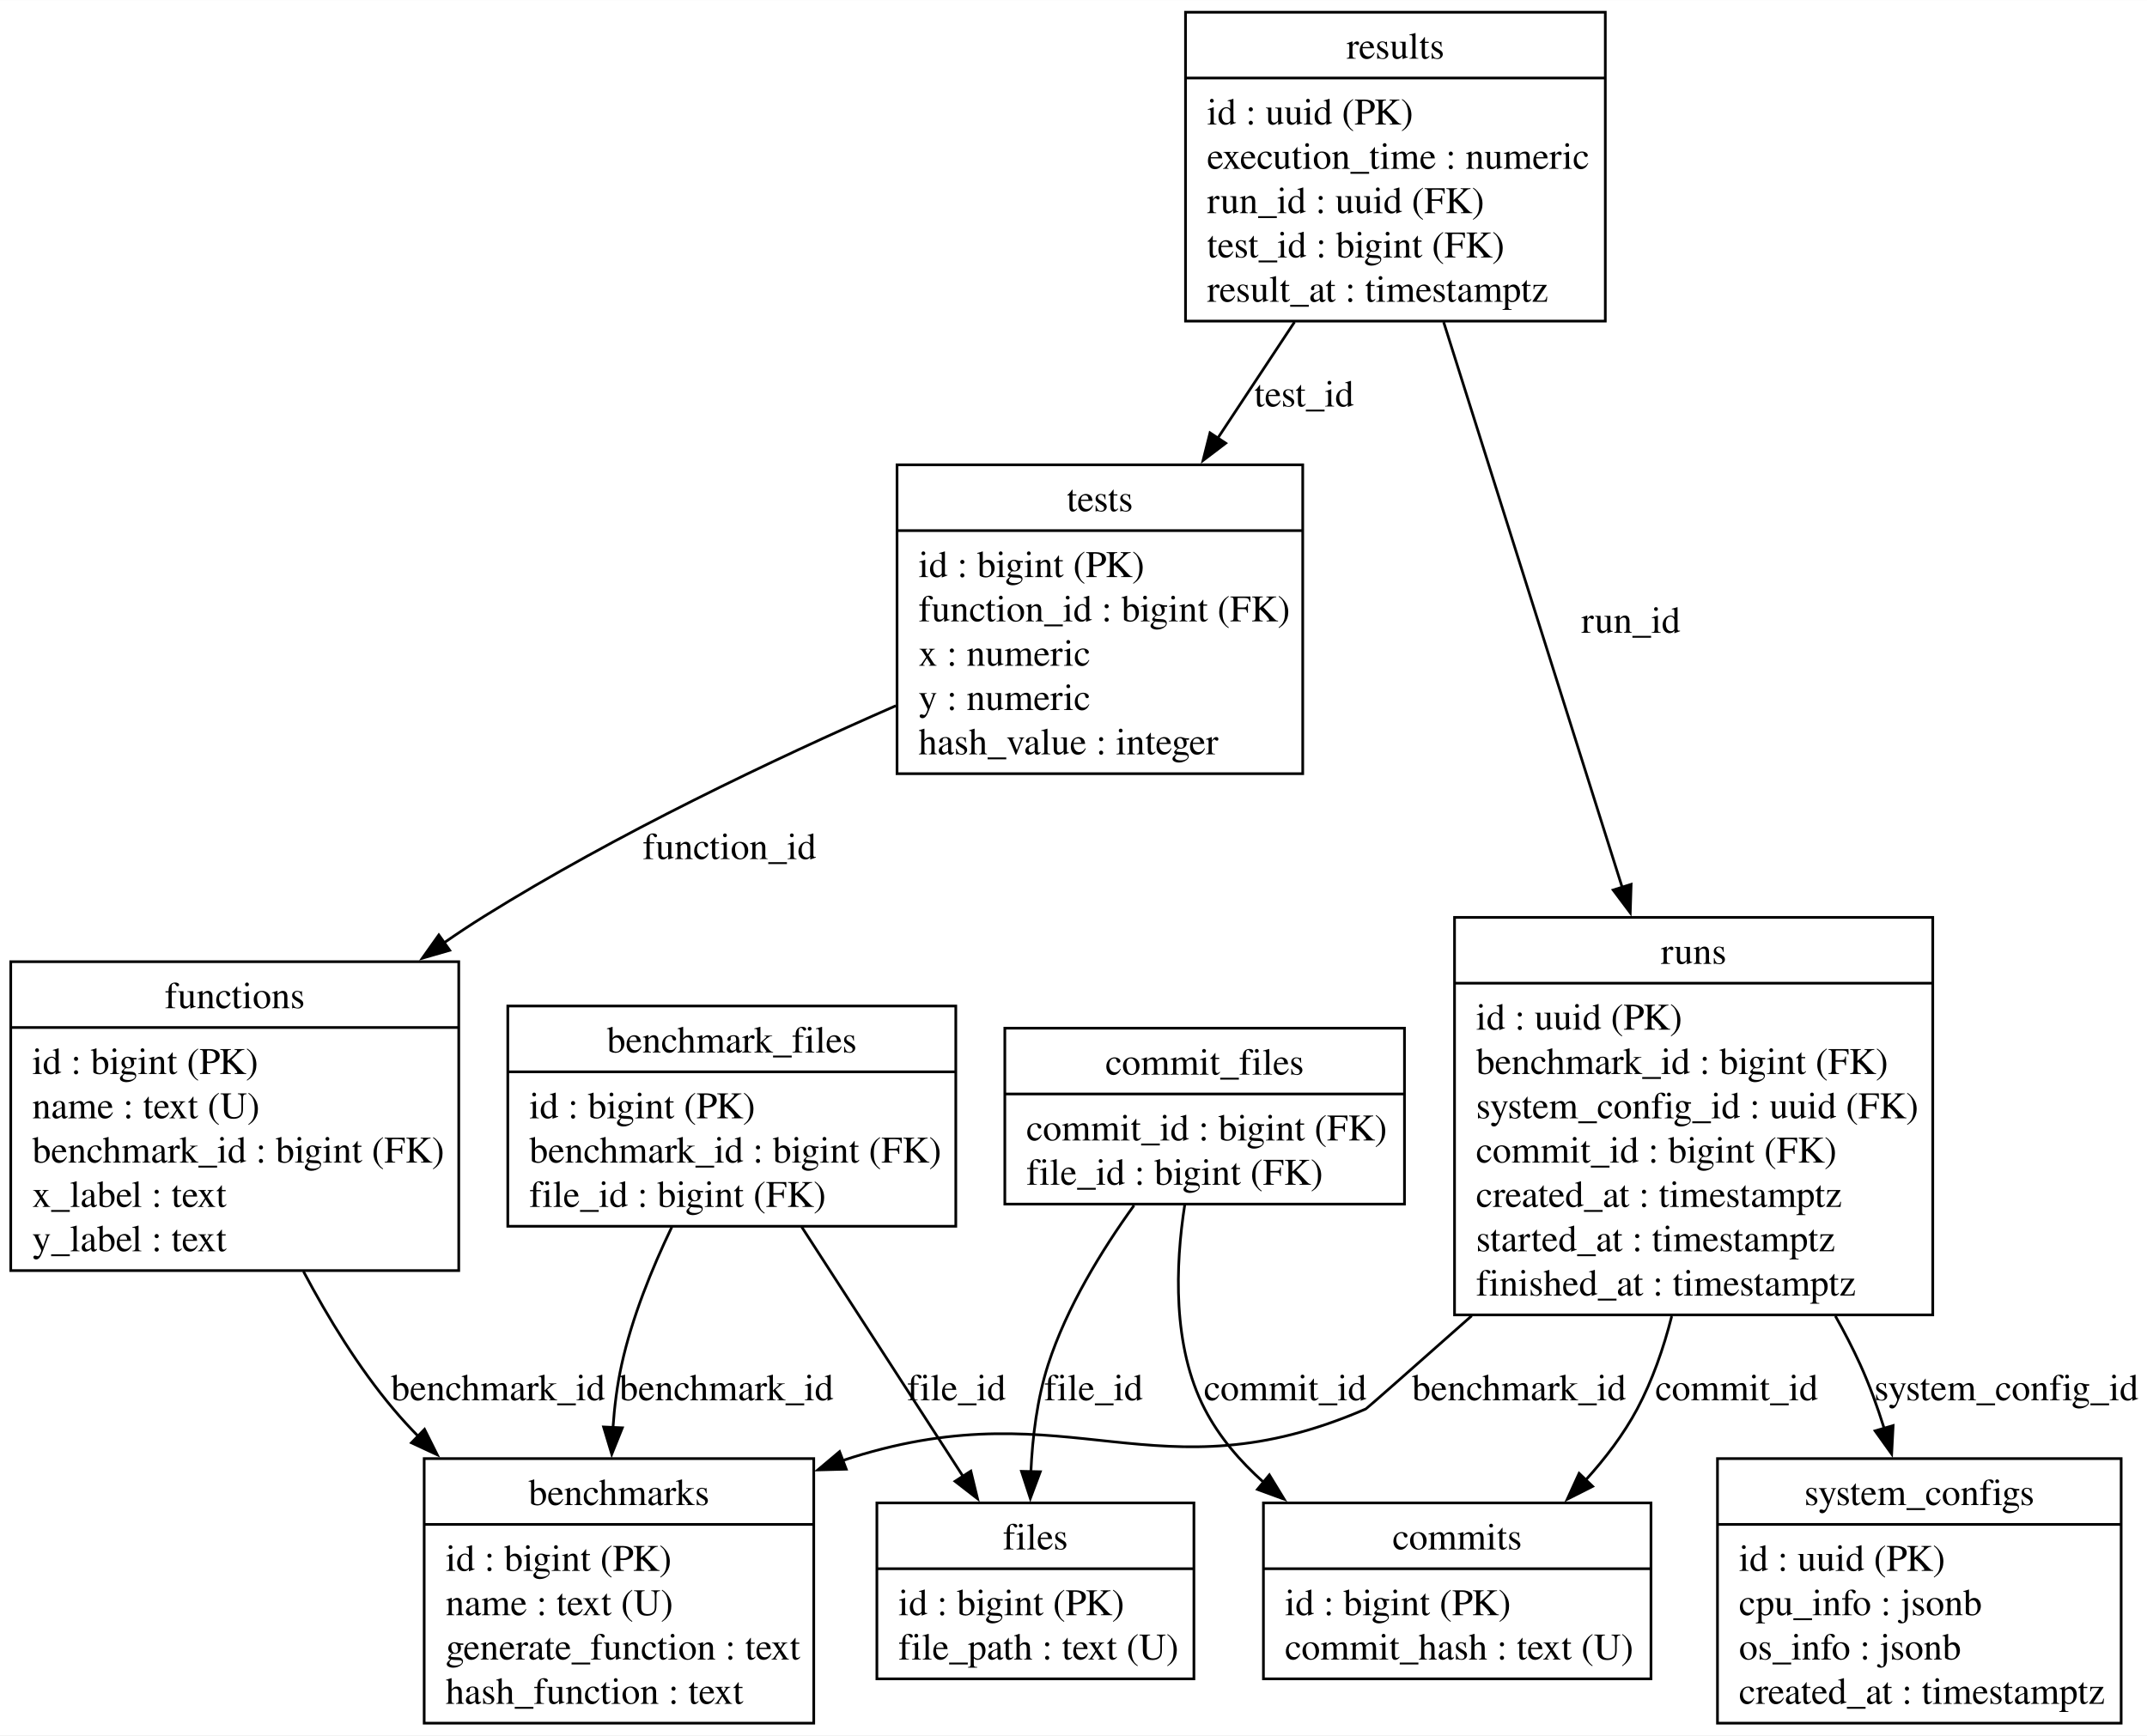
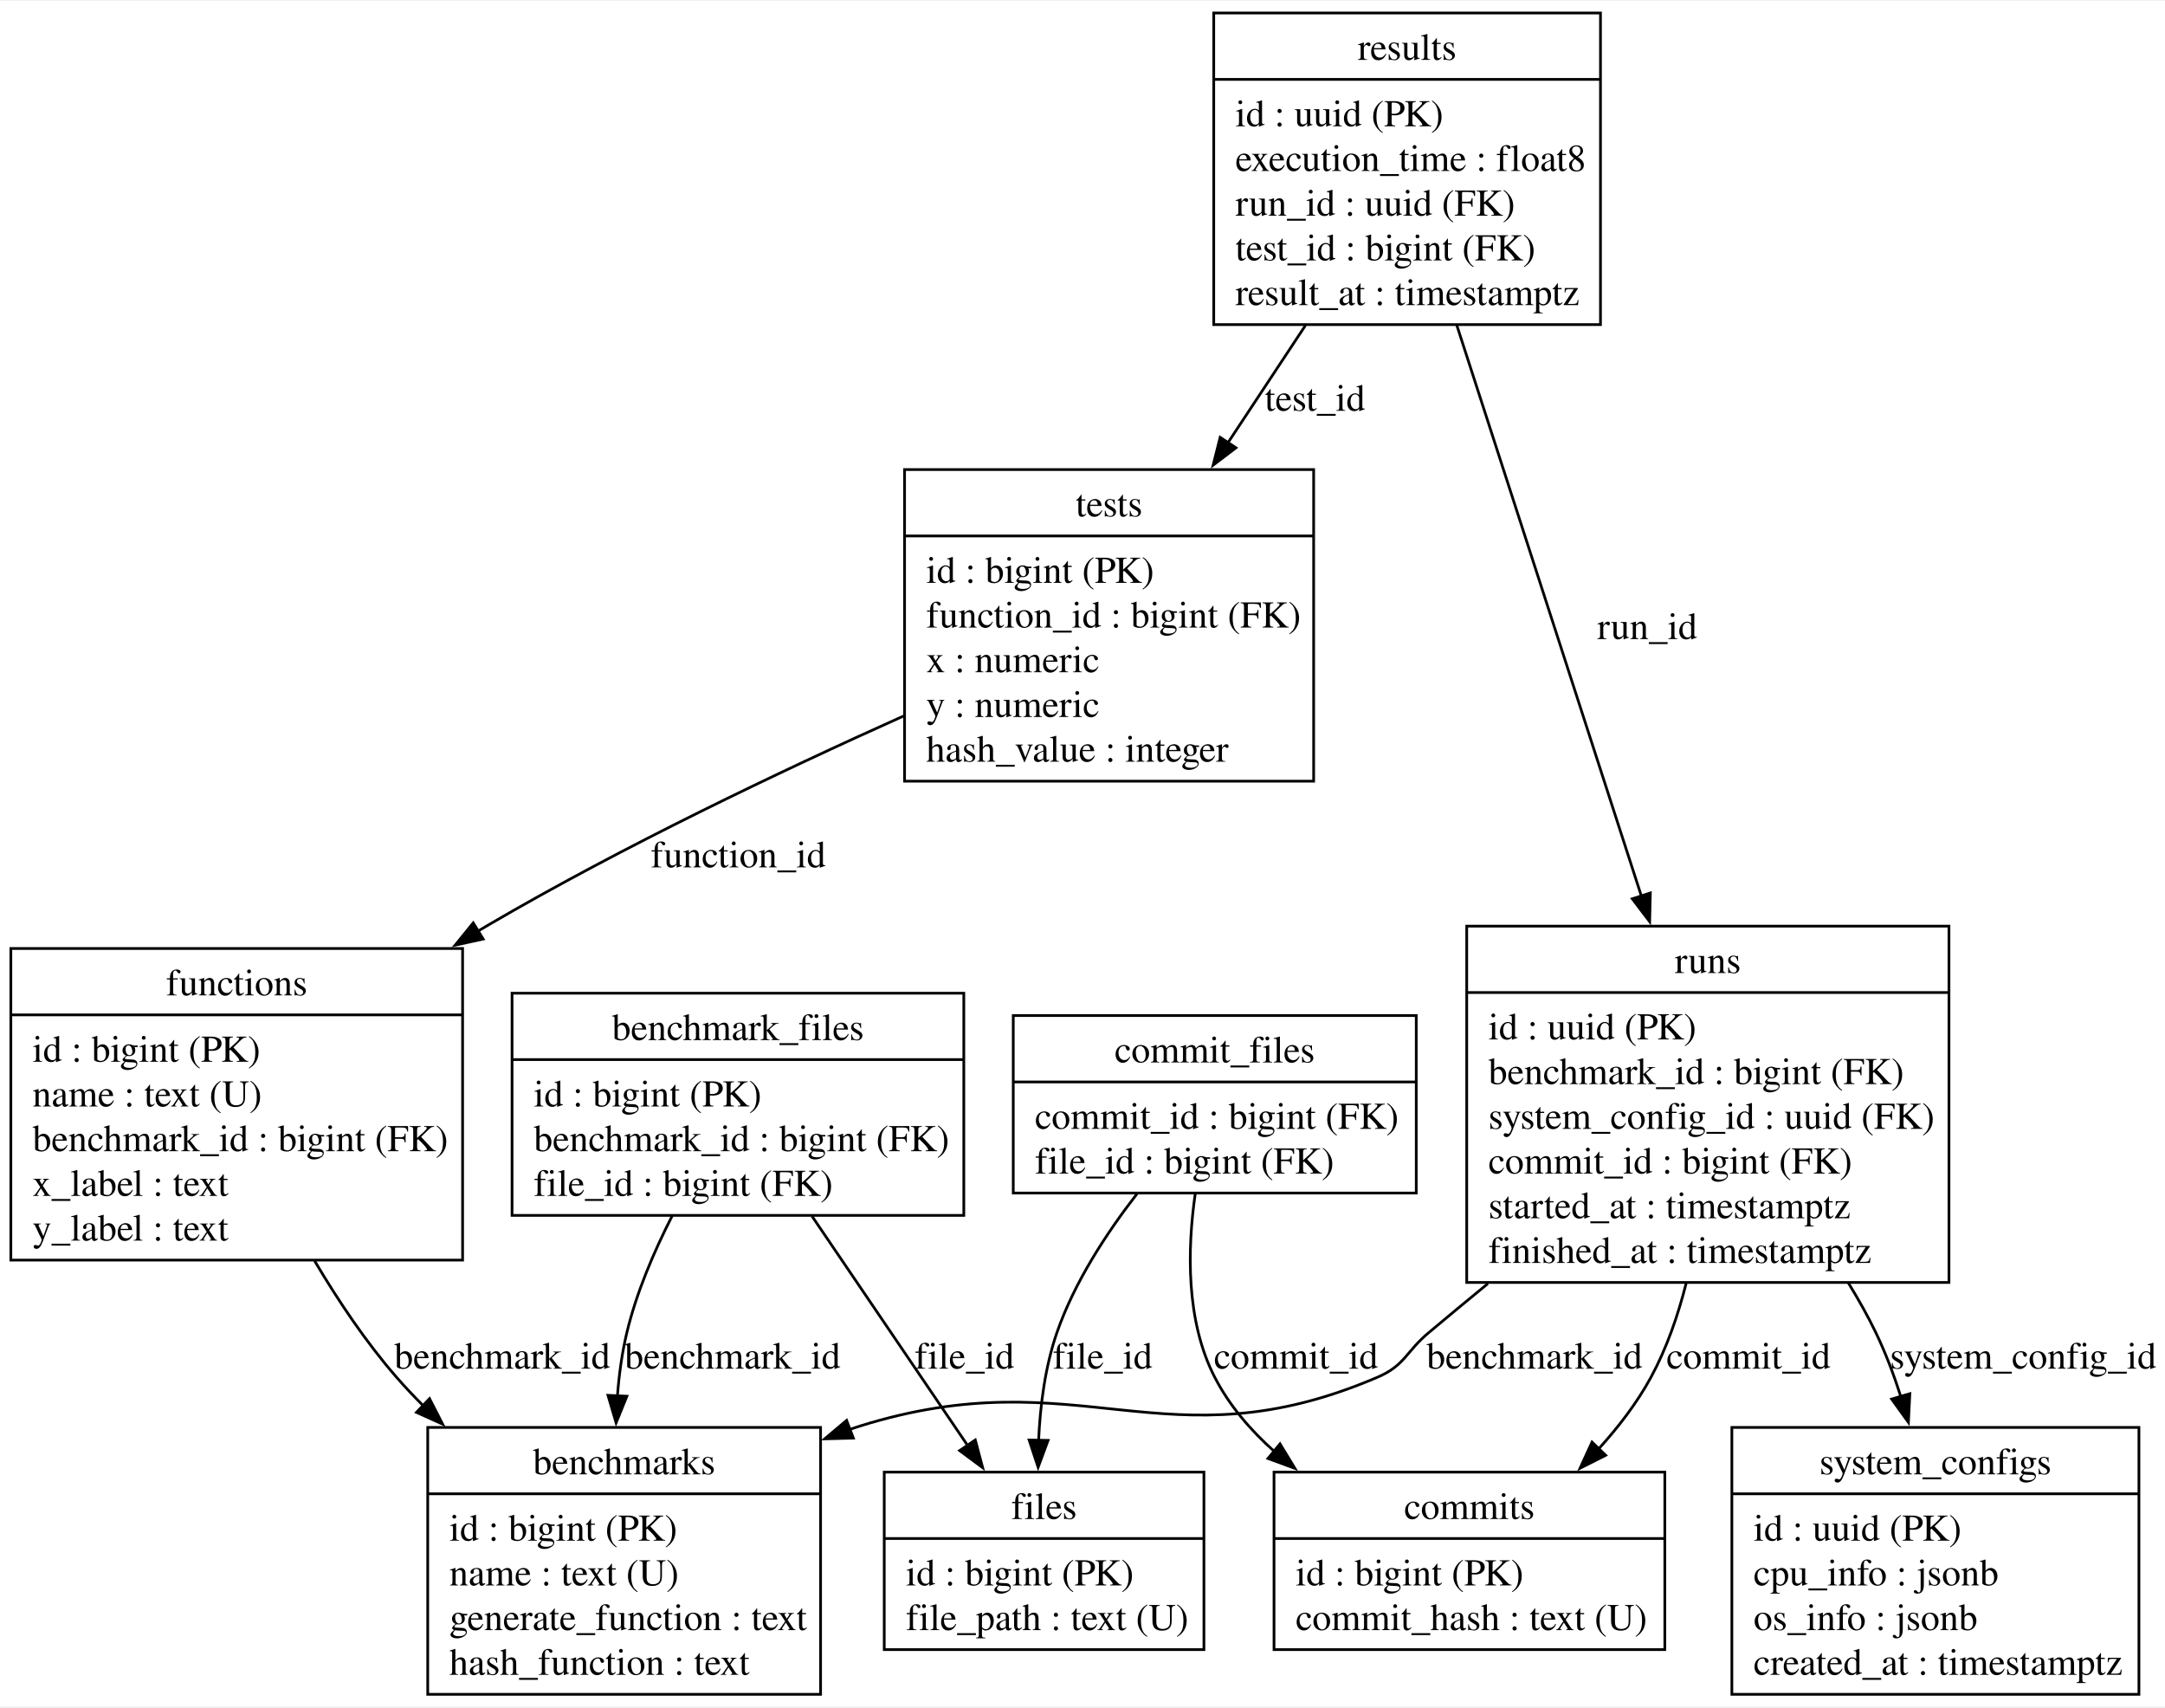
- <svg xmlns="http://www.w3.org/2000/svg" width="799pt" height="646pt" viewBox="0.00 0.00 799.12 646.00">
-   <g id="graph0" class="graph" transform="scale(1 1) rotate(0) translate(4 642)">
-     <polygon fill="white" stroke="none" points="-4,4 -4,-642 795.12,-642 795.12,4 -4,4" />
+ <svg xmlns="http://www.w3.org/2000/svg" width="799pt" height="630pt" viewBox="0.00 0.00 799.12 629.50">
+   <g id="graph0" class="graph" transform="scale(1 1) rotate(0) translate(4 625.5)">
+     <polygon fill="white" stroke="none" points="-4,4 -4,-625.5 795.12,-625.5 795.12,4 -4,4" />
    <g id="node1" class="node">
      <polygon fill="none" stroke="black" points="153.88,-0.5 153.88,-99 298.88,-99 298.88,-0.5 153.88,-0.5" />
      <text text-anchor="middle" x="226.38" y="-81.7" font-family="Times,serif" font-size="14.00">benchmarks</text>
      <polyline fill="none" stroke="black" points="153.88,-74.5 298.88,-74.5" />
      <text text-anchor="start" x="161.88" y="-57.2" font-family="Times,serif" font-size="14.00">id : bigint (PK)</text>
      <text text-anchor="start" x="161.88" y="-40.7" font-family="Times,serif" font-size="14.00">name : text (U)</text>
      <text text-anchor="start" x="161.88" y="-24.2" font-family="Times,serif" font-size="14.00">generate_function : text</text>
      <text text-anchor="start" x="161.88" y="-7.7" font-family="Times,serif" font-size="14.00">hash_function : text</text>
    </g>
    <g id="node2" class="node">
-       <polygon fill="none" stroke="black" points="185,-185.5 185,-267.5 351.75,-267.5 351.75,-185.5 185,-185.5" />
-       <text text-anchor="middle" x="268.38" y="-250.2" font-family="Times,serif" font-size="14.00">benchmark_files</text>
-       <polyline fill="none" stroke="black" points="185,-243 351.75,-243" />
-       <text text-anchor="start" x="193" y="-225.7" font-family="Times,serif" font-size="14.00">id : bigint (PK)</text>
-       <text text-anchor="start" x="193" y="-209.2" font-family="Times,serif" font-size="14.00">benchmark_id : bigint (FK)</text>
-       <text text-anchor="start" x="193" y="-192.7" font-family="Times,serif" font-size="14.00">file_id : bigint (FK)</text>
+       <polygon fill="none" stroke="black" points="185,-177.25 185,-259.25 351.75,-259.25 351.75,-177.25 185,-177.25" />
+       <text text-anchor="middle" x="268.38" y="-241.95" font-family="Times,serif" font-size="14.00">benchmark_files</text>
+       <polyline fill="none" stroke="black" points="185,-234.75 351.75,-234.75" />
+       <text text-anchor="start" x="193" y="-217.45" font-family="Times,serif" font-size="14.00">id : bigint (PK)</text>
+       <text text-anchor="start" x="193" y="-200.95" font-family="Times,serif" font-size="14.00">benchmark_id : bigint (FK)</text>
+       <text text-anchor="start" x="193" y="-184.45" font-family="Times,serif" font-size="14.00">file_id : bigint (FK)</text>
    </g>
    <g id="edge1" class="edge">
-       <path fill="none" stroke="black" d="M246.08,-185.28C238.62,-169.74 231.23,-151.51 227.38,-134 225.71,-126.42 224.69,-118.36 224.14,-110.35" />
-       <polygon fill="black" stroke="black" points="227.64,-110.46 223.7,-100.63 220.65,-110.78 227.64,-110.46" />
+       <path fill="none" stroke="black" d="M244.13,-177.12C237.36,-163.87 230.9,-148.73 227.38,-134 225.57,-126.45 224.48,-118.41 223.88,-110.41" />
+       <polygon fill="black" stroke="black" points="227.39,-110.51 223.41,-100.69 220.4,-110.85 227.39,-110.51" />
      <text text-anchor="middle" x="266.38" y="-120.7" font-family="Times,serif" font-size="14.00">benchmark_id</text>
    </g>
    <g id="node9" class="node">
      <polygon fill="none" stroke="black" points="322.38,-17 322.38,-82.5 440.38,-82.5 440.38,-17 322.38,-17" />
      <text text-anchor="middle" x="381.38" y="-65.2" font-family="Times,serif" font-size="14.00">files</text>
      <polyline fill="none" stroke="black" points="322.38,-58 440.38,-58" />
      <text text-anchor="start" x="330.38" y="-40.7" font-family="Times,serif" font-size="14.00">id : bigint (PK)</text>
      <text text-anchor="start" x="330.38" y="-24.2" font-family="Times,serif" font-size="14.00">file_path : text (U)</text>
    </g>
    <g id="edge2" class="edge">
-       <path fill="none" stroke="black" d="M294.3,-185.41C312.31,-157.56 336.25,-120.53 354.47,-92.35" />
-       <polygon fill="black" stroke="black" points="357.35,-94.35 359.84,-84.06 351.47,-90.55 357.35,-94.35" />
+       <path fill="none" stroke="black" d="M295.73,-176.94C313.18,-151.23 335.74,-117.99 353.33,-92.08" />
+       <polygon fill="black" stroke="black" points="355.99,-94.38 358.71,-84.14 350.2,-90.45 355.99,-94.38" />
      <text text-anchor="middle" x="352" y="-120.7" font-family="Times,serif" font-size="14.00">file_id</text>
    </g>
    <g id="node3" class="node">
-       <polygon fill="none" stroke="black" points="0,-169 0,-284 166.75,-284 166.75,-169 0,-169" />
-       <text text-anchor="middle" x="83.38" y="-266.7" font-family="Times,serif" font-size="14.00">functions</text>
-       <polyline fill="none" stroke="black" points="0,-259.5 166.75,-259.5" />
-       <text text-anchor="start" x="8" y="-242.2" font-family="Times,serif" font-size="14.00">id : bigint (PK)</text>
-       <text text-anchor="start" x="8" y="-225.7" font-family="Times,serif" font-size="14.00">name : text (U)</text>
-       <text text-anchor="start" x="8" y="-209.2" font-family="Times,serif" font-size="14.00">benchmark_id : bigint (FK)</text>
-       <text text-anchor="start" x="8" y="-192.7" font-family="Times,serif" font-size="14.00">x_label : text</text>
-       <text text-anchor="start" x="8" y="-176.2" font-family="Times,serif" font-size="14.00">y_label : text</text>
+       <polygon fill="none" stroke="black" points="0,-160.75 0,-275.75 166.75,-275.75 166.75,-160.75 0,-160.75" />
+       <text text-anchor="middle" x="83.38" y="-258.45" font-family="Times,serif" font-size="14.00">functions</text>
+       <polyline fill="none" stroke="black" points="0,-251.25 166.75,-251.25" />
+       <text text-anchor="start" x="8" y="-233.95" font-family="Times,serif" font-size="14.00">id : bigint (PK)</text>
+       <text text-anchor="start" x="8" y="-217.45" font-family="Times,serif" font-size="14.00">name : text (U)</text>
+       <text text-anchor="start" x="8" y="-200.95" font-family="Times,serif" font-size="14.00">benchmark_id : bigint (FK)</text>
+       <text text-anchor="start" x="8" y="-184.45" font-family="Times,serif" font-size="14.00">x_label : text</text>
+       <text text-anchor="start" x="8" y="-167.95" font-family="Times,serif" font-size="14.00">y_label : text</text>
    </g>
    <g id="edge3" class="edge">
-       <path fill="none" stroke="black" d="M108.96,-168.67C118.17,-151.31 129.51,-132.78 142.38,-117.5 145.34,-113.97 148.52,-110.5 151.85,-107.11" />
-       <polygon fill="black" stroke="black" points="154.01,-109.9 158.74,-100.42 149.13,-104.88 154.01,-109.9" />
+       <path fill="none" stroke="black" d="M112.14,-160.45C120.86,-145.72 131.14,-130.39 142.38,-117.5 145.47,-113.95 148.78,-110.44 152.22,-107.01" />
+       <polygon fill="black" stroke="black" points="154.55,-109.63 159.38,-100.2 149.72,-104.56 154.55,-109.63" />
      <text text-anchor="middle" x="181.38" y="-120.7" font-family="Times,serif" font-size="14.00">benchmark_id</text>
    </g>
    <g id="node4" class="node">
      <polygon fill="none" stroke="black" points="635.25,-0.5 635.25,-99 785.5,-99 785.5,-0.5 635.25,-0.5" />
      <text text-anchor="middle" x="710.38" y="-81.7" font-family="Times,serif" font-size="14.00">system_configs</text>
      <polyline fill="none" stroke="black" points="635.25,-74.5 785.5,-74.5" />
      <text text-anchor="start" x="643.25" y="-57.2" font-family="Times,serif" font-size="14.00">id : uuid (PK)</text>
      <text text-anchor="start" x="643.25" y="-40.7" font-family="Times,serif" font-size="14.00">cpu_info : jsonb</text>
      <text text-anchor="start" x="643.25" y="-24.2" font-family="Times,serif" font-size="14.00">os_info : jsonb</text>
      <text text-anchor="start" x="643.25" y="-7.7" font-family="Times,serif" font-size="14.00">created_at : timestamptz</text>
    </g>
    <g id="node5" class="node">
-       <polygon fill="none" stroke="black" points="437.25,-522.5 437.25,-637.5 593.5,-637.5 593.5,-522.5 437.25,-522.5" />
-       <text text-anchor="middle" x="515.38" y="-620.2" font-family="Times,serif" font-size="14.00">results</text>
-       <polyline fill="none" stroke="black" points="437.25,-613 593.5,-613" />
-       <text text-anchor="start" x="445.25" y="-595.7" font-family="Times,serif" font-size="14.00">id : uuid (PK)</text>
-       <text text-anchor="start" x="445.25" y="-579.2" font-family="Times,serif" font-size="14.00">execution_time : numeric</text>
-       <text text-anchor="start" x="445.25" y="-562.7" font-family="Times,serif" font-size="14.00">run_id : uuid (FK)</text>
-       <text text-anchor="start" x="445.25" y="-546.2" font-family="Times,serif" font-size="14.00">test_id : bigint (FK)</text>
-       <text text-anchor="start" x="445.25" y="-529.7" font-family="Times,serif" font-size="14.00">result_at : timestamptz</text>
+       <polygon fill="none" stroke="black" points="444,-506 444,-621 586.75,-621 586.75,-506 444,-506" />
+       <text text-anchor="middle" x="515.38" y="-603.7" font-family="Times,serif" font-size="14.00">results</text>
+       <polyline fill="none" stroke="black" points="444,-596.5 586.75,-596.5" />
+       <text text-anchor="start" x="452" y="-579.2" font-family="Times,serif" font-size="14.00">id : uuid (PK)</text>
+       <text text-anchor="start" x="452" y="-562.7" font-family="Times,serif" font-size="14.00">execution_time : float8</text>
+       <text text-anchor="start" x="452" y="-546.2" font-family="Times,serif" font-size="14.00">run_id : uuid (FK)</text>
+       <text text-anchor="start" x="452" y="-529.7" font-family="Times,serif" font-size="14.00">test_id : bigint (FK)</text>
+       <text text-anchor="start" x="452" y="-513.2" font-family="Times,serif" font-size="14.00">result_at : timestamptz</text>
    </g>
    <g id="node6" class="node">
-       <polygon fill="none" stroke="black" points="537.38,-152.5 537.38,-300.5 715.38,-300.5 715.38,-152.5 537.38,-152.5" />
-       <text text-anchor="middle" x="626.38" y="-283.2" font-family="Times,serif" font-size="14.00">runs</text>
-       <polyline fill="none" stroke="black" points="537.38,-276 715.38,-276" />
-       <text text-anchor="start" x="545.38" y="-258.7" font-family="Times,serif" font-size="14.00">id : uuid (PK)</text>
-       <text text-anchor="start" x="545.38" y="-242.2" font-family="Times,serif" font-size="14.00">benchmark_id : bigint (FK)</text>
-       <text text-anchor="start" x="545.38" y="-225.7" font-family="Times,serif" font-size="14.00">system_config_id : uuid (FK)</text>
-       <text text-anchor="start" x="545.38" y="-209.2" font-family="Times,serif" font-size="14.00">commit_id : bigint (FK)</text>
-       <text text-anchor="start" x="545.38" y="-192.7" font-family="Times,serif" font-size="14.00">created_at : timestamptz</text>
+       <polygon fill="none" stroke="black" points="537.38,-152.5 537.38,-284 715.38,-284 715.38,-152.5 537.38,-152.5" />
+       <text text-anchor="middle" x="626.38" y="-266.7" font-family="Times,serif" font-size="14.00">runs</text>
+       <polyline fill="none" stroke="black" points="537.38,-259.5 715.38,-259.5" />
+       <text text-anchor="start" x="545.38" y="-242.2" font-family="Times,serif" font-size="14.00">id : uuid (PK)</text>
+       <text text-anchor="start" x="545.38" y="-225.7" font-family="Times,serif" font-size="14.00">benchmark_id : bigint (FK)</text>
+       <text text-anchor="start" x="545.38" y="-209.2" font-family="Times,serif" font-size="14.00">system_config_id : uuid (FK)</text>
+       <text text-anchor="start" x="545.38" y="-192.7" font-family="Times,serif" font-size="14.00">commit_id : bigint (FK)</text>
      <text text-anchor="start" x="545.38" y="-176.2" font-family="Times,serif" font-size="14.00">started_at : timestamptz</text>
      <text text-anchor="start" x="545.38" y="-159.7" font-family="Times,serif" font-size="14.00">finished_at : timestamptz</text>
    </g>
    <g id="edge4" class="edge">
-       <path fill="none" stroke="black" d="M533.33,-522.13C551.35,-465.08 579.31,-376.55 599.87,-311.42" />
-       <polygon fill="black" stroke="black" points="603.11,-312.8 602.78,-302.21 596.43,-310.69 603.11,-312.8" />
-       <text text-anchor="middle" x="603" y="-406.45" font-family="Times,serif" font-size="14.00">run_id</text>
+       <path fill="none" stroke="black" d="M533.7,-505.82C552.33,-448.22 581.3,-358.65 601.88,-294.99" />
+       <polygon fill="black" stroke="black" points="605.15,-296.25 604.9,-285.66 598.49,-294.09 605.15,-296.25" />
+       <text text-anchor="middle" x="604" y="-389.95" font-family="Times,serif" font-size="14.00">run_id</text>
    </g>
    <g id="node7" class="node">
-       <polygon fill="none" stroke="black" points="329.88,-354 329.88,-469 480.88,-469 480.88,-354 329.88,-354" />
-       <text text-anchor="middle" x="405.38" y="-451.7" font-family="Times,serif" font-size="14.00">tests</text>
-       <polyline fill="none" stroke="black" points="329.88,-444.5 480.88,-444.5" />
-       <text text-anchor="start" x="337.88" y="-427.2" font-family="Times,serif" font-size="14.00">id : bigint (PK)</text>
-       <text text-anchor="start" x="337.88" y="-410.7" font-family="Times,serif" font-size="14.00">function_id : bigint (FK)</text>
-       <text text-anchor="start" x="337.88" y="-394.2" font-family="Times,serif" font-size="14.00">x : numeric</text>
-       <text text-anchor="start" x="337.88" y="-377.7" font-family="Times,serif" font-size="14.00">y : numeric</text>
-       <text text-anchor="start" x="337.88" y="-361.2" font-family="Times,serif" font-size="14.00">hash_value : integer</text>
+       <polygon fill="none" stroke="black" points="329.88,-337.5 329.88,-452.5 480.88,-452.5 480.88,-337.5 329.88,-337.5" />
+       <text text-anchor="middle" x="405.38" y="-435.2" font-family="Times,serif" font-size="14.00">tests</text>
+       <polyline fill="none" stroke="black" points="329.88,-428 480.88,-428" />
+       <text text-anchor="start" x="337.88" y="-410.7" font-family="Times,serif" font-size="14.00">id : bigint (PK)</text>
+       <text text-anchor="start" x="337.88" y="-394.2" font-family="Times,serif" font-size="14.00">function_id : bigint (FK)</text>
+       <text text-anchor="start" x="337.88" y="-377.7" font-family="Times,serif" font-size="14.00">x : numeric</text>
+       <text text-anchor="start" x="337.88" y="-361.2" font-family="Times,serif" font-size="14.00">y : numeric</text>
+       <text text-anchor="start" x="337.88" y="-344.7" font-family="Times,serif" font-size="14.00">hash_value : integer</text>
    </g>
    <g id="edge5" class="edge">
-       <path fill="none" stroke="black" d="M477.83,-522.17C468.59,-508.18 458.61,-493.08 449.11,-478.69" />
-       <polygon fill="black" stroke="black" points="452.21,-477.04 443.77,-470.62 446.37,-480.9 452.21,-477.04" />
-       <text text-anchor="middle" x="481.38" y="-490.7" font-family="Times,serif" font-size="14.00">test_id</text>
+       <path fill="none" stroke="black" d="M477.83,-505.67C468.59,-491.68 458.61,-476.58 449.11,-462.19" />
+       <polygon fill="black" stroke="black" points="452.21,-460.54 443.77,-454.12 446.37,-464.4 452.21,-460.54" />
+       <text text-anchor="middle" x="481.38" y="-474.2" font-family="Times,serif" font-size="14.00">test_id</text>
    </g>
    <g id="edge6" class="edge">
-       <path fill="none" stroke="black" d="M543.77,-152.17C522.2,-133.06 504.77,-117.67 504.38,-117.5 426.15,-83.57 394.77,-124.89 313.38,-99.5 312.03,-99.08 310.68,-98.64 309.32,-98.17" />
+       <path fill="none" stroke="black" d="M545.19,-152.08C537.79,-146 530.42,-139.91 523.38,-134 514.8,-126.82 514.66,-121.9 504.38,-117.5 425.99,-83.94 394.77,-124.89 313.38,-99.5 312.03,-99.08 310.68,-98.64 309.32,-98.17" />
      <polygon fill="black" stroke="black" points="310.98,-95.06 300.39,-94.78 308.49,-101.6 310.98,-95.06" />
-       <text text-anchor="middle" x="561.38" y="-120.7" font-family="Times,serif" font-size="14.00">benchmark_id</text>
+       <text text-anchor="middle" x="562.38" y="-120.7" font-family="Times,serif" font-size="14.00">benchmark_id</text>
    </g>
    <g id="edge7" class="edge">
-       <path fill="none" stroke="black" d="M679.14,-152.07C682.51,-146.09 685.63,-140.03 688.38,-134 691.78,-126.52 694.74,-118.41 697.28,-110.28" />
-       <polygon fill="black" stroke="black" points="700.63,-111.29 700.08,-100.71 693.91,-109.33 700.63,-111.29" />
+       <path fill="none" stroke="black" d="M678.21,-152.38C681.94,-146.34 685.4,-140.17 688.38,-134 691.95,-126.59 695,-118.53 697.59,-110.43" />
+       <polygon fill="black" stroke="black" points="700.94,-111.45 700.41,-100.87 694.22,-109.47 700.94,-111.45" />
      <text text-anchor="middle" x="742.75" y="-120.7" font-family="Times,serif" font-size="14.00">system_config_id</text>
    </g>
    <g id="node8" class="node">
      <polygon fill="none" stroke="black" points="466.25,-17 466.25,-82.5 610.5,-82.5 610.5,-17 466.25,-17" />
      <text text-anchor="middle" x="538.38" y="-65.2" font-family="Times,serif" font-size="14.00">commits</text>
      <polyline fill="none" stroke="black" points="466.25,-58 610.5,-58" />
      <text text-anchor="start" x="474.25" y="-40.7" font-family="Times,serif" font-size="14.00">id : bigint (PK)</text>
      <text text-anchor="start" x="474.25" y="-24.2" font-family="Times,serif" font-size="14.00">commit_hash : text (U)</text>
    </g>
    <g id="edge8" class="edge">
-       <path fill="none" stroke="black" d="M618.22,-152.01C615.18,-140.05 611.03,-128.12 605.38,-117.5 600.33,-108.04 593.5,-99.06 586.12,-90.93" />
-       <polygon fill="black" stroke="black" points="588.79,-88.66 579.34,-83.88 583.75,-93.51 588.79,-88.66" />
-       <text text-anchor="middle" x="642.38" y="-120.7" font-family="Times,serif" font-size="14.00">commit_id</text>
+       <path fill="none" stroke="black" d="M618.39,-152.25C615.35,-140.25 611.16,-128.15 605.38,-117.5 600.26,-108.08 593.39,-99.12 586,-91" />
+       <polygon fill="black" stroke="black" points="588.67,-88.72 579.21,-83.94 583.63,-93.58 588.67,-88.72" />
+       <text text-anchor="middle" x="641.38" y="-120.7" font-family="Times,serif" font-size="14.00">commit_id</text>
    </g>
    <g id="edge9" class="edge">
-       <path fill="none" stroke="black" d="M329.42,-379.29C283.73,-359.28 225.18,-331.42 176.38,-301 171.3,-297.84 166.18,-294.44 161.09,-290.91" />
-       <polygon fill="black" stroke="black" points="163.38,-288.25 153.2,-285.31 159.33,-293.96 163.38,-288.25" />
-       <text text-anchor="middle" x="267.5" y="-322.2" font-family="Times,serif" font-size="14.00">function_id</text>
+       <path fill="none" stroke="black" d="M329.5,-361.54C284.12,-341.19 225.84,-313.41 176.38,-284.5 174.96,-283.68 173.55,-282.84 172.13,-281.98" />
+       <polygon fill="black" stroke="black" points="174.35,-279.24 164,-276.98 170.68,-285.2 174.35,-279.24" />
+       <text text-anchor="middle" x="268.5" y="-305.7" font-family="Times,serif" font-size="14.00">function_id</text>
    </g>
    <g id="node10" class="node">
-       <polygon fill="none" stroke="black" points="370,-193.75 370,-259.25 518.75,-259.25 518.75,-193.75 370,-193.75" />
-       <text text-anchor="middle" x="444.38" y="-241.95" font-family="Times,serif" font-size="14.00">commit_files</text>
-       <polyline fill="none" stroke="black" points="370,-234.75 518.75,-234.75" />
-       <text text-anchor="start" x="378" y="-217.45" font-family="Times,serif" font-size="14.00">commit_id : bigint (FK)</text>
-       <text text-anchor="start" x="378" y="-200.95" font-family="Times,serif" font-size="14.00">file_id : bigint (FK)</text>
+       <polygon fill="none" stroke="black" points="370,-185.5 370,-251 518.75,-251 518.75,-185.5 370,-185.5" />
+       <text text-anchor="middle" x="444.38" y="-233.7" font-family="Times,serif" font-size="14.00">commit_files</text>
+       <polyline fill="none" stroke="black" points="370,-226.5 518.75,-226.5" />
+       <text text-anchor="start" x="378" y="-209.2" font-family="Times,serif" font-size="14.00">commit_id : bigint (FK)</text>
+       <text text-anchor="start" x="378" y="-192.7" font-family="Times,serif" font-size="14.00">file_id : bigint (FK)</text>
    </g>
    <g id="edge10" class="edge">
-       <path fill="none" stroke="black" d="M436.96,-193.44C433.46,-170.94 432.33,-140.82 444.38,-117.5 449.73,-107.12 457.53,-98.01 466.38,-90.12" />
+       <path fill="none" stroke="black" d="M437.19,-185.38C434.24,-164.88 433.65,-138.27 444.38,-117.5 449.73,-107.12 457.53,-98.01 466.38,-90.12" />
      <polygon fill="black" stroke="black" points="468.46,-92.94 473.97,-83.89 464.02,-87.53 468.46,-92.94" />
      <text text-anchor="middle" x="474.38" y="-120.7" font-family="Times,serif" font-size="14.00">commit_id</text>
    </g>
    <g id="edge11" class="edge">
-       <path fill="none" stroke="black" d="M418.09,-193.26C406.07,-176.6 393,-155.33 386.12,-134 382.04,-121.32 380.27,-107 379.69,-93.85" />
-       <polygon fill="black" stroke="black" points="383.2,-94.11 379.49,-84.18 376.2,-94.26 383.2,-94.11" />
+       <path fill="none" stroke="black" d="M415.66,-185.19C404.34,-170.61 392.54,-152.5 386.12,-134 381.76,-121.41 379.92,-107.11 379.35,-93.96" />
+       <polygon fill="black" stroke="black" points="382.86,-94.22 379.18,-84.29 375.86,-94.35 382.86,-94.22" />
      <text text-anchor="middle" x="403" y="-120.7" font-family="Times,serif" font-size="14.00">file_id</text>
    </g>
  </g>
</svg>
